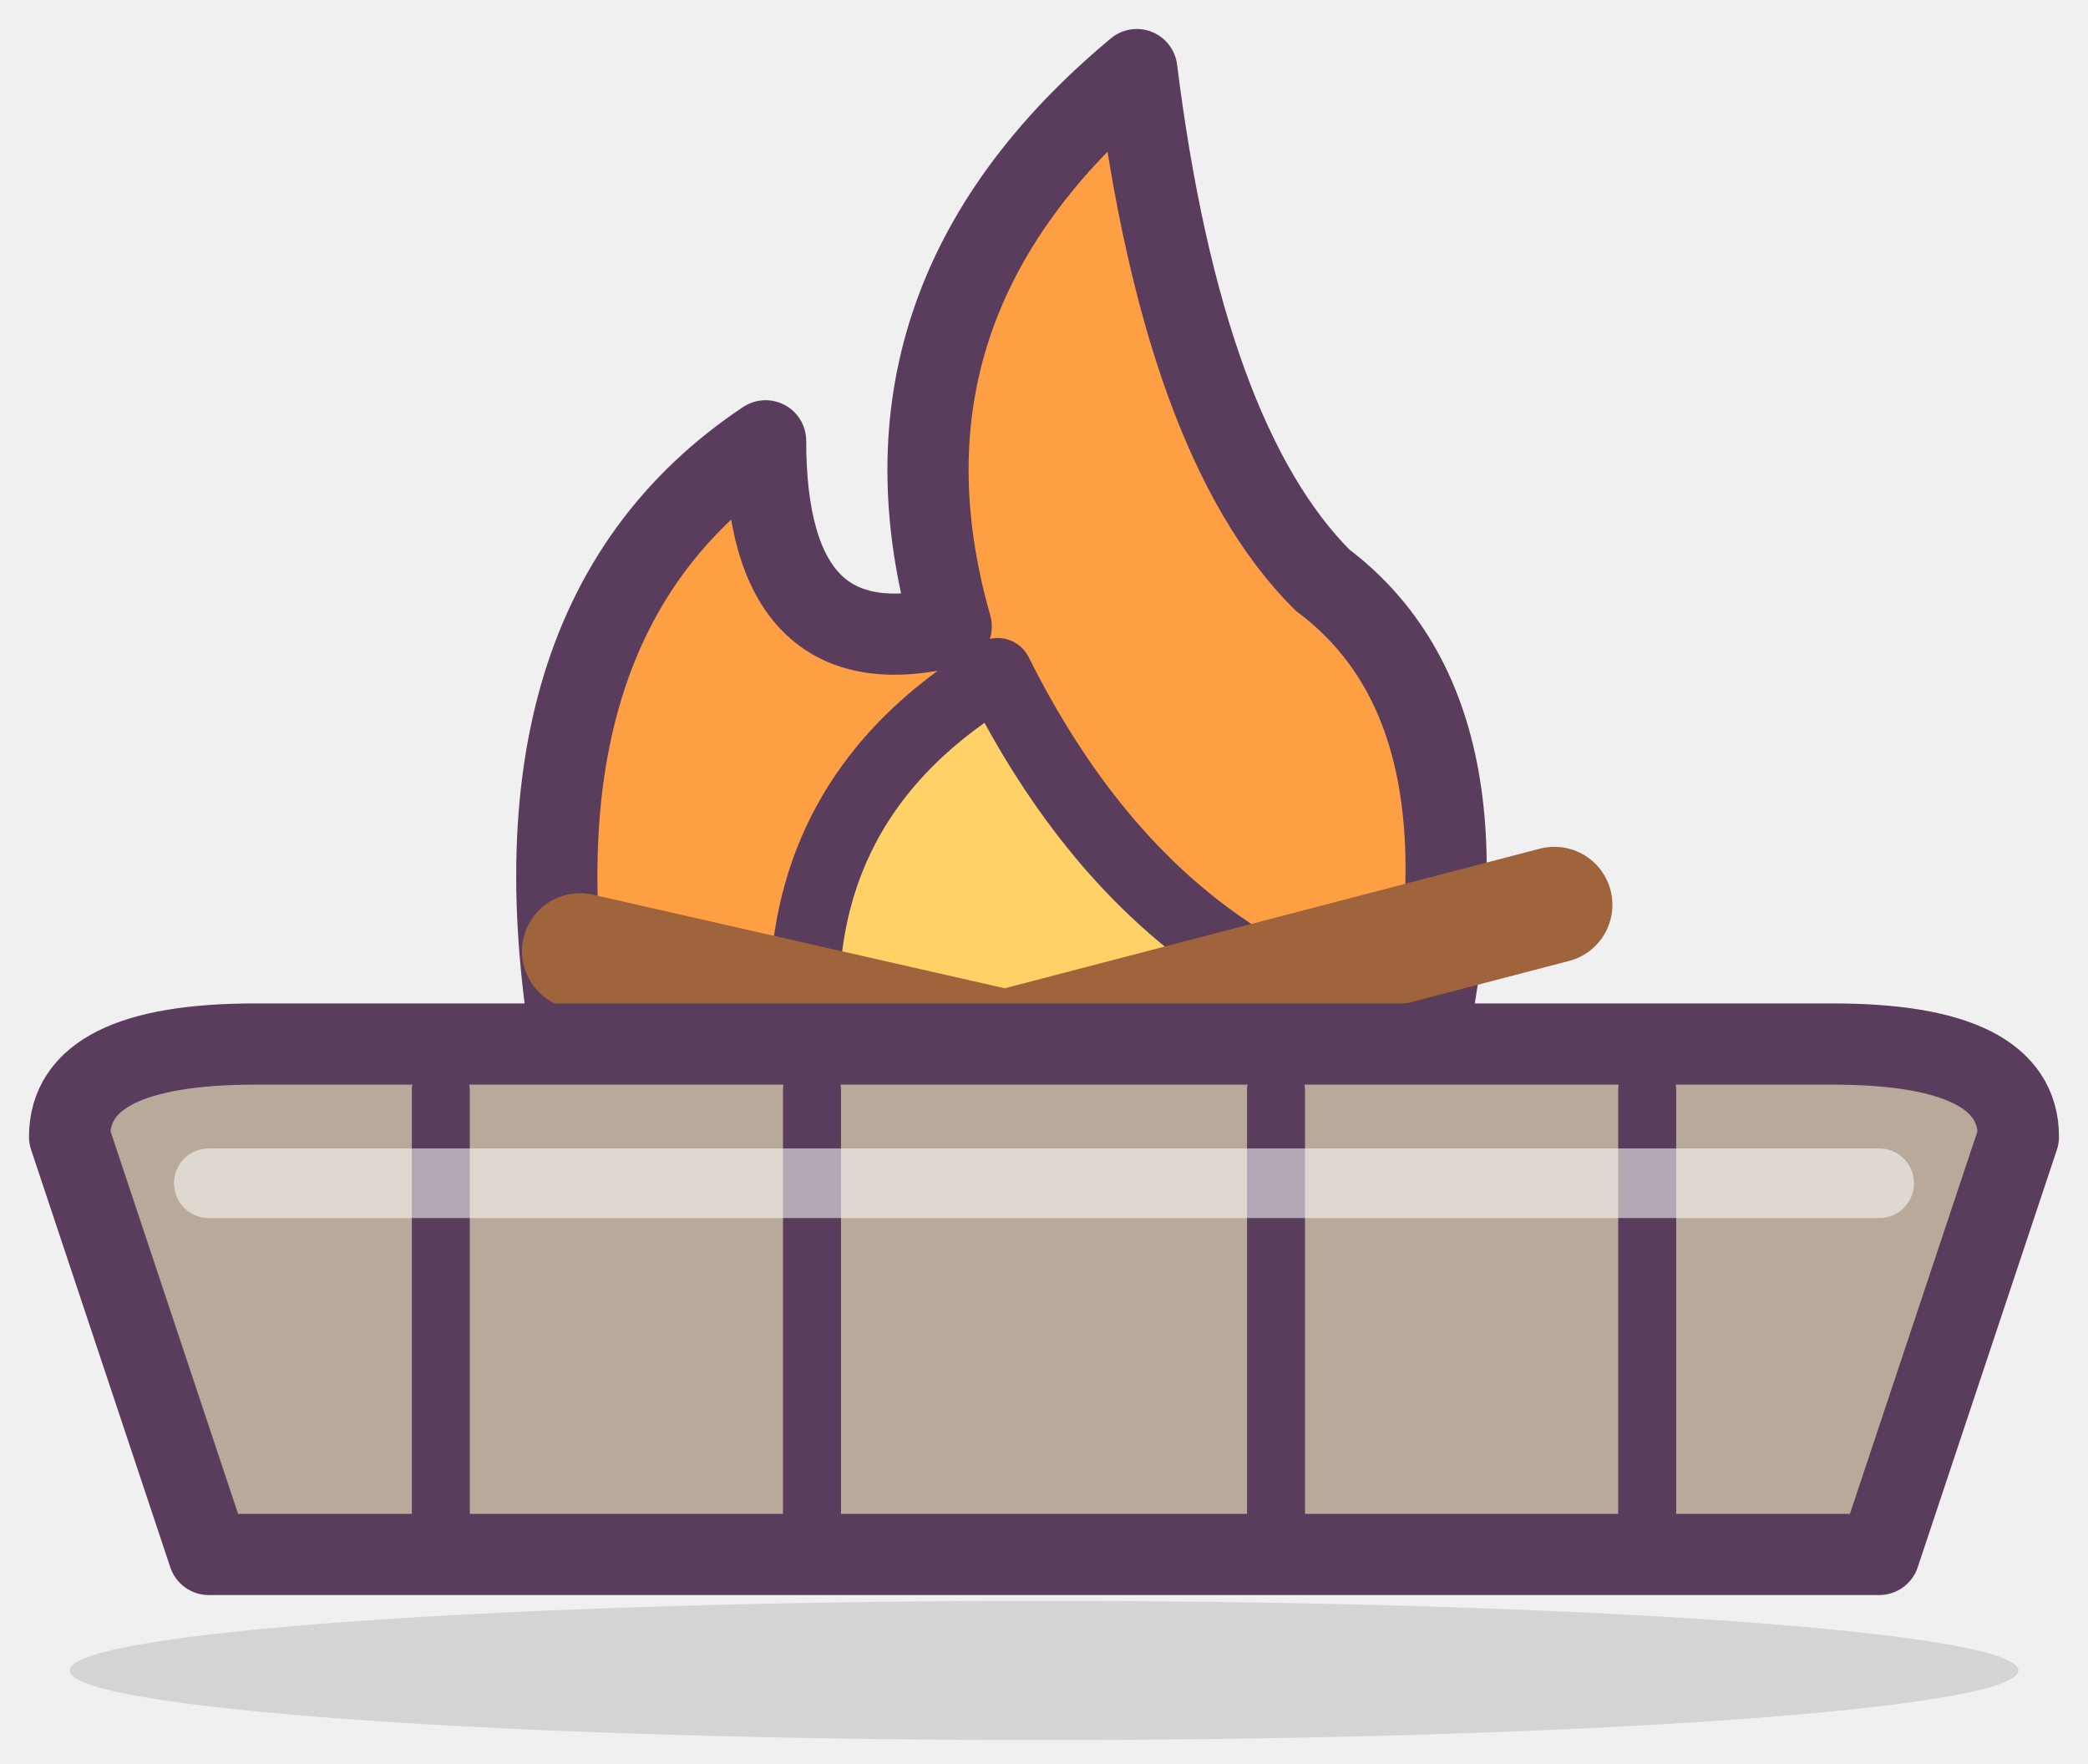
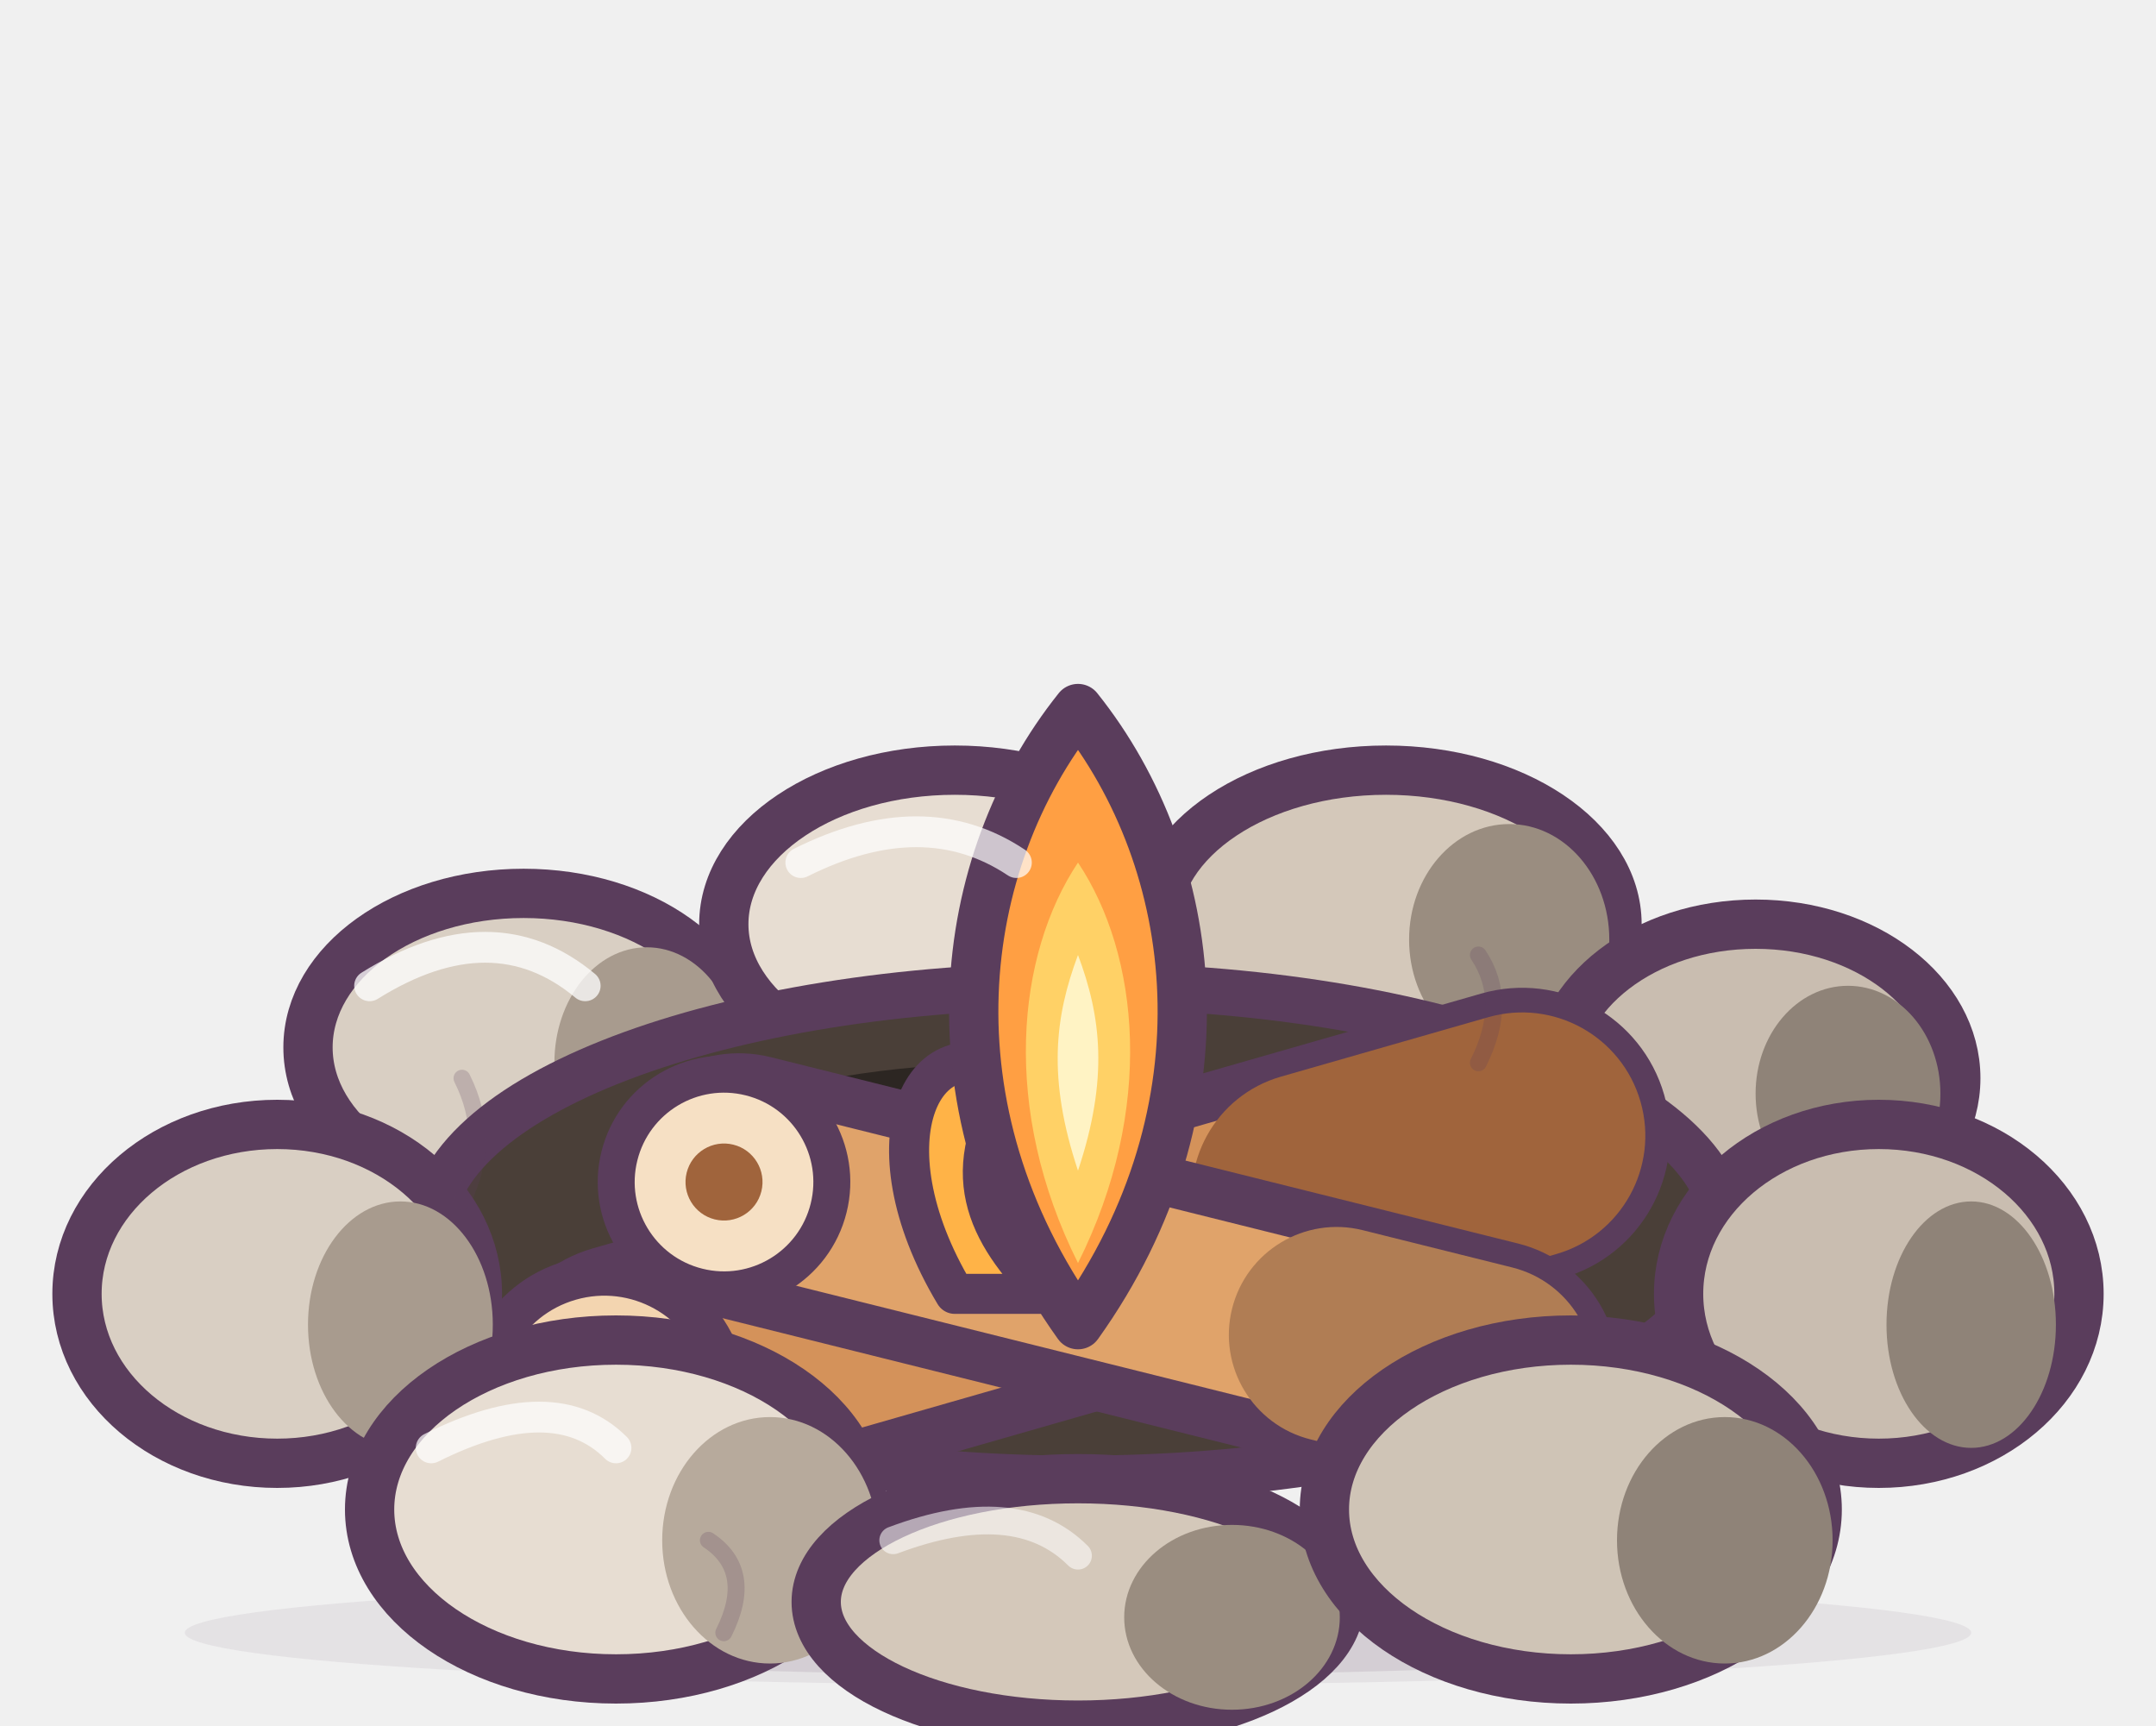
- <svg xmlns="http://www.w3.org/2000/svg" viewBox="5 25 90 76" width="126" height="106.4">
-   <ellipse cx="50" cy="97" rx="42" ry="3" fill="#000" opacity=".12" />
-   <path d="M30 72 Q26 52 38 44 Q38 54 46 52 Q42 38 54 28 Q56 44 62 50 Q70 56 66 72 Z" fill="#ff9f43" stroke="#5a3d5c" stroke-width="3.5" stroke-linejoin="round" stroke-linecap="round" />
-   <path d="M40 72 Q38 60 48 54 Q52 62 58 66 Q60 70 58 72 Z" fill="#ffd166" stroke="#5a3d5c" stroke-width="3" stroke-linejoin="round" stroke-linecap="round" />
-   <path d="M26 76 L72 64 M30 66 L74 76" fill="none" stroke="#a0643c" stroke-width="5" stroke-linejoin="round" stroke-linecap="round" />
-   <path d="M26 76 L72 64 M30 66 L74 76" fill="none" stroke="#5a3d5c" stroke-width="0" stroke-linejoin="round" stroke-linecap="round" />
-   <path d="M8 74 Q8 70 16 70 H84 Q92 70 92 74 L86 92 H14 Z" fill="#b8a99a" stroke="#5a3d5c" stroke-width="3.5" stroke-linejoin="round" stroke-linecap="round" />
-   <path d="M24 72 V92 M40 72 V92 M60 72 V92 M76 72 V92" fill="none" stroke="#5a3d5c" stroke-width="2.5" stroke-linejoin="round" stroke-linecap="round" />
-   <path d="M14 76 H86" stroke="#fff" stroke-width="3" fill="none" stroke-linecap="round" opacity=".55" />
+ <svg xmlns="http://www.w3.org/2000/svg" viewBox="0 0 140 112" width="126" height="100.8">
+   <ellipse cx="70" cy="106" rx="58" ry="3.4" fill="#5a3d5c" opacity=".08" />
+   <ellipse cx="70" cy="107.2" rx="36" ry="1.55" fill="#5a3d5c" opacity=".12" />
+   <ellipse cx="34" cy="68" rx="14" ry="10" fill="#d9cfc3" stroke="#5a3d5c" stroke-width="3.2" />
+   <ellipse cx="42" cy="69" rx="6" ry="7.5" fill="#a89b8e" />
+   <ellipse cx="62" cy="60" rx="15" ry="10" fill="#e7ddd2" stroke="#5a3d5c" stroke-width="3.2" />
+   <ellipse cx="70" cy="61" rx="6.5" ry="7.5" fill="#b7aa9c" />
+   <ellipse cx="90" cy="60" rx="15" ry="10" fill="#d4c8ba" stroke="#5a3d5c" stroke-width="3.2" />
+   <ellipse cx="98" cy="61" rx="6.5" ry="7.5" fill="#9a8d80" />
+   <ellipse cx="114" cy="70" rx="13" ry="10" fill="#c9bdb0" stroke="#5a3d5c" stroke-width="3.2" />
+   <ellipse cx="120" cy="71" rx="6" ry="7" fill="#8f8378" />
+   <ellipse cx="70" cy="80" rx="42" ry="16" fill="#4a3f38" stroke="#5a3d5c" stroke-width="3" />
+   <ellipse cx="66" cy="78" rx="26" ry="9" fill="#2c2622" />
+   <g transform="rotate(-16 70 82)">
+     <rect x="32" y="74" width="76" height="16" rx="8" fill="#d4925a" stroke="#5a3d5c" stroke-width="3.2" />
+     <rect x="78" y="74" width="30" height="16" rx="8" fill="#a0643c" />
+     <ellipse cx="38" cy="82" rx="8" ry="8" fill="#f3d5b0" stroke="#5a3d5c" stroke-width="2.6" />
+     <circle cx="38" cy="82" r="3" fill="#8a5a32" />
+     <path d="M50 78 h24" fill="none" stroke="#8a5a32" stroke-width="1.3" stroke-linecap="round" opacity=".35" />
+   </g>
+   <g transform="rotate(14 72 84)">
+     <rect x="40" y="76" width="64" height="14" rx="7" fill="#e0a36a" stroke="#5a3d5c" stroke-width="3.2" />
+     <rect x="80" y="76" width="24" height="14" rx="7" fill="#b07d54" />
+     <ellipse cx="46" cy="83" rx="7" ry="7" fill="#f6e0c4" stroke="#5a3d5c" stroke-width="2.4" />
+     <circle cx="46" cy="83" r="2.5" fill="#a0643c" />
+   </g>
+   <path d="M62 84 C56 74 60 66 66 70 C62 76 64 80 68 84 Z" fill="#ffb347" stroke="#5a3d5c" stroke-width="2.6" stroke-linejoin="round" />
+   <path d="M70 86 C60 72 62 56 70 46 C78 56 80 72 70 86 Z" fill="#ff9f43" stroke="#5a3d5c" stroke-width="3.2" stroke-linejoin="round" />
+   <path d="M70 82 C65 72 66 62 70 56 C74 62 75 72 70 82 Z" fill="#ffd166" />
+   <path d="M70 76 C68 70 68.5 66 70 62 C71.5 66 72 70 70 76 Z" fill="#fff3c4" />
+   <ellipse cx="18" cy="84" rx="13" ry="11" fill="#d9cfc3" stroke="#5a3d5c" stroke-width="3.2" />
+   <ellipse cx="26" cy="86" rx="6" ry="8" fill="#a89b8e" />
+   <ellipse cx="122" cy="84" rx="13" ry="11" fill="#c9bdb0" stroke="#5a3d5c" stroke-width="3.2" />
+   <ellipse cx="128" cy="86" rx="5.5" ry="8" fill="#8f8378" />
+   <ellipse cx="40" cy="98" rx="16" ry="11" fill="#e7ddd2" stroke="#5a3d5c" stroke-width="3.2" />
+   <ellipse cx="50" cy="100" rx="7" ry="8" fill="#b7aa9c" />
+   <ellipse cx="70" cy="104" rx="17" ry="8" fill="#d4c8ba" stroke="#5a3d5c" stroke-width="3.2" />
+   <ellipse cx="80" cy="105" rx="7" ry="6" fill="#9a8d80" />
+   <ellipse cx="102" cy="98" rx="16" ry="11" fill="#cfc4b6" stroke="#5a3d5c" stroke-width="3.2" />
+   <ellipse cx="112" cy="100" rx="7" ry="8" fill="#8f8378" />
+   <path d="M24 64 q8 -5 14 0" fill="none" stroke="#fff" stroke-width="2" stroke-linecap="round" opacity=".75" />
+   <path d="M52 56 q8 -4 14 0" fill="none" stroke="#fff" stroke-width="2" stroke-linecap="round" opacity=".7" />
+   <path d="M28 94 q8 -4 12 0" fill="none" stroke="#fff" stroke-width="2" stroke-linecap="round" opacity=".7" />
+   <path d="M58 100 q8 -3 12 1" fill="none" stroke="#fff" stroke-width="1.8" stroke-linecap="round" opacity=".55" />
+   <path d="M30 70 q2 4 0 8 M96 62 q2 3 0 7 M46 100 q3 2 1 6" fill="none" stroke="#5a3d5c" stroke-width="1.1" stroke-linecap="round" opacity=".22" />
</svg>
